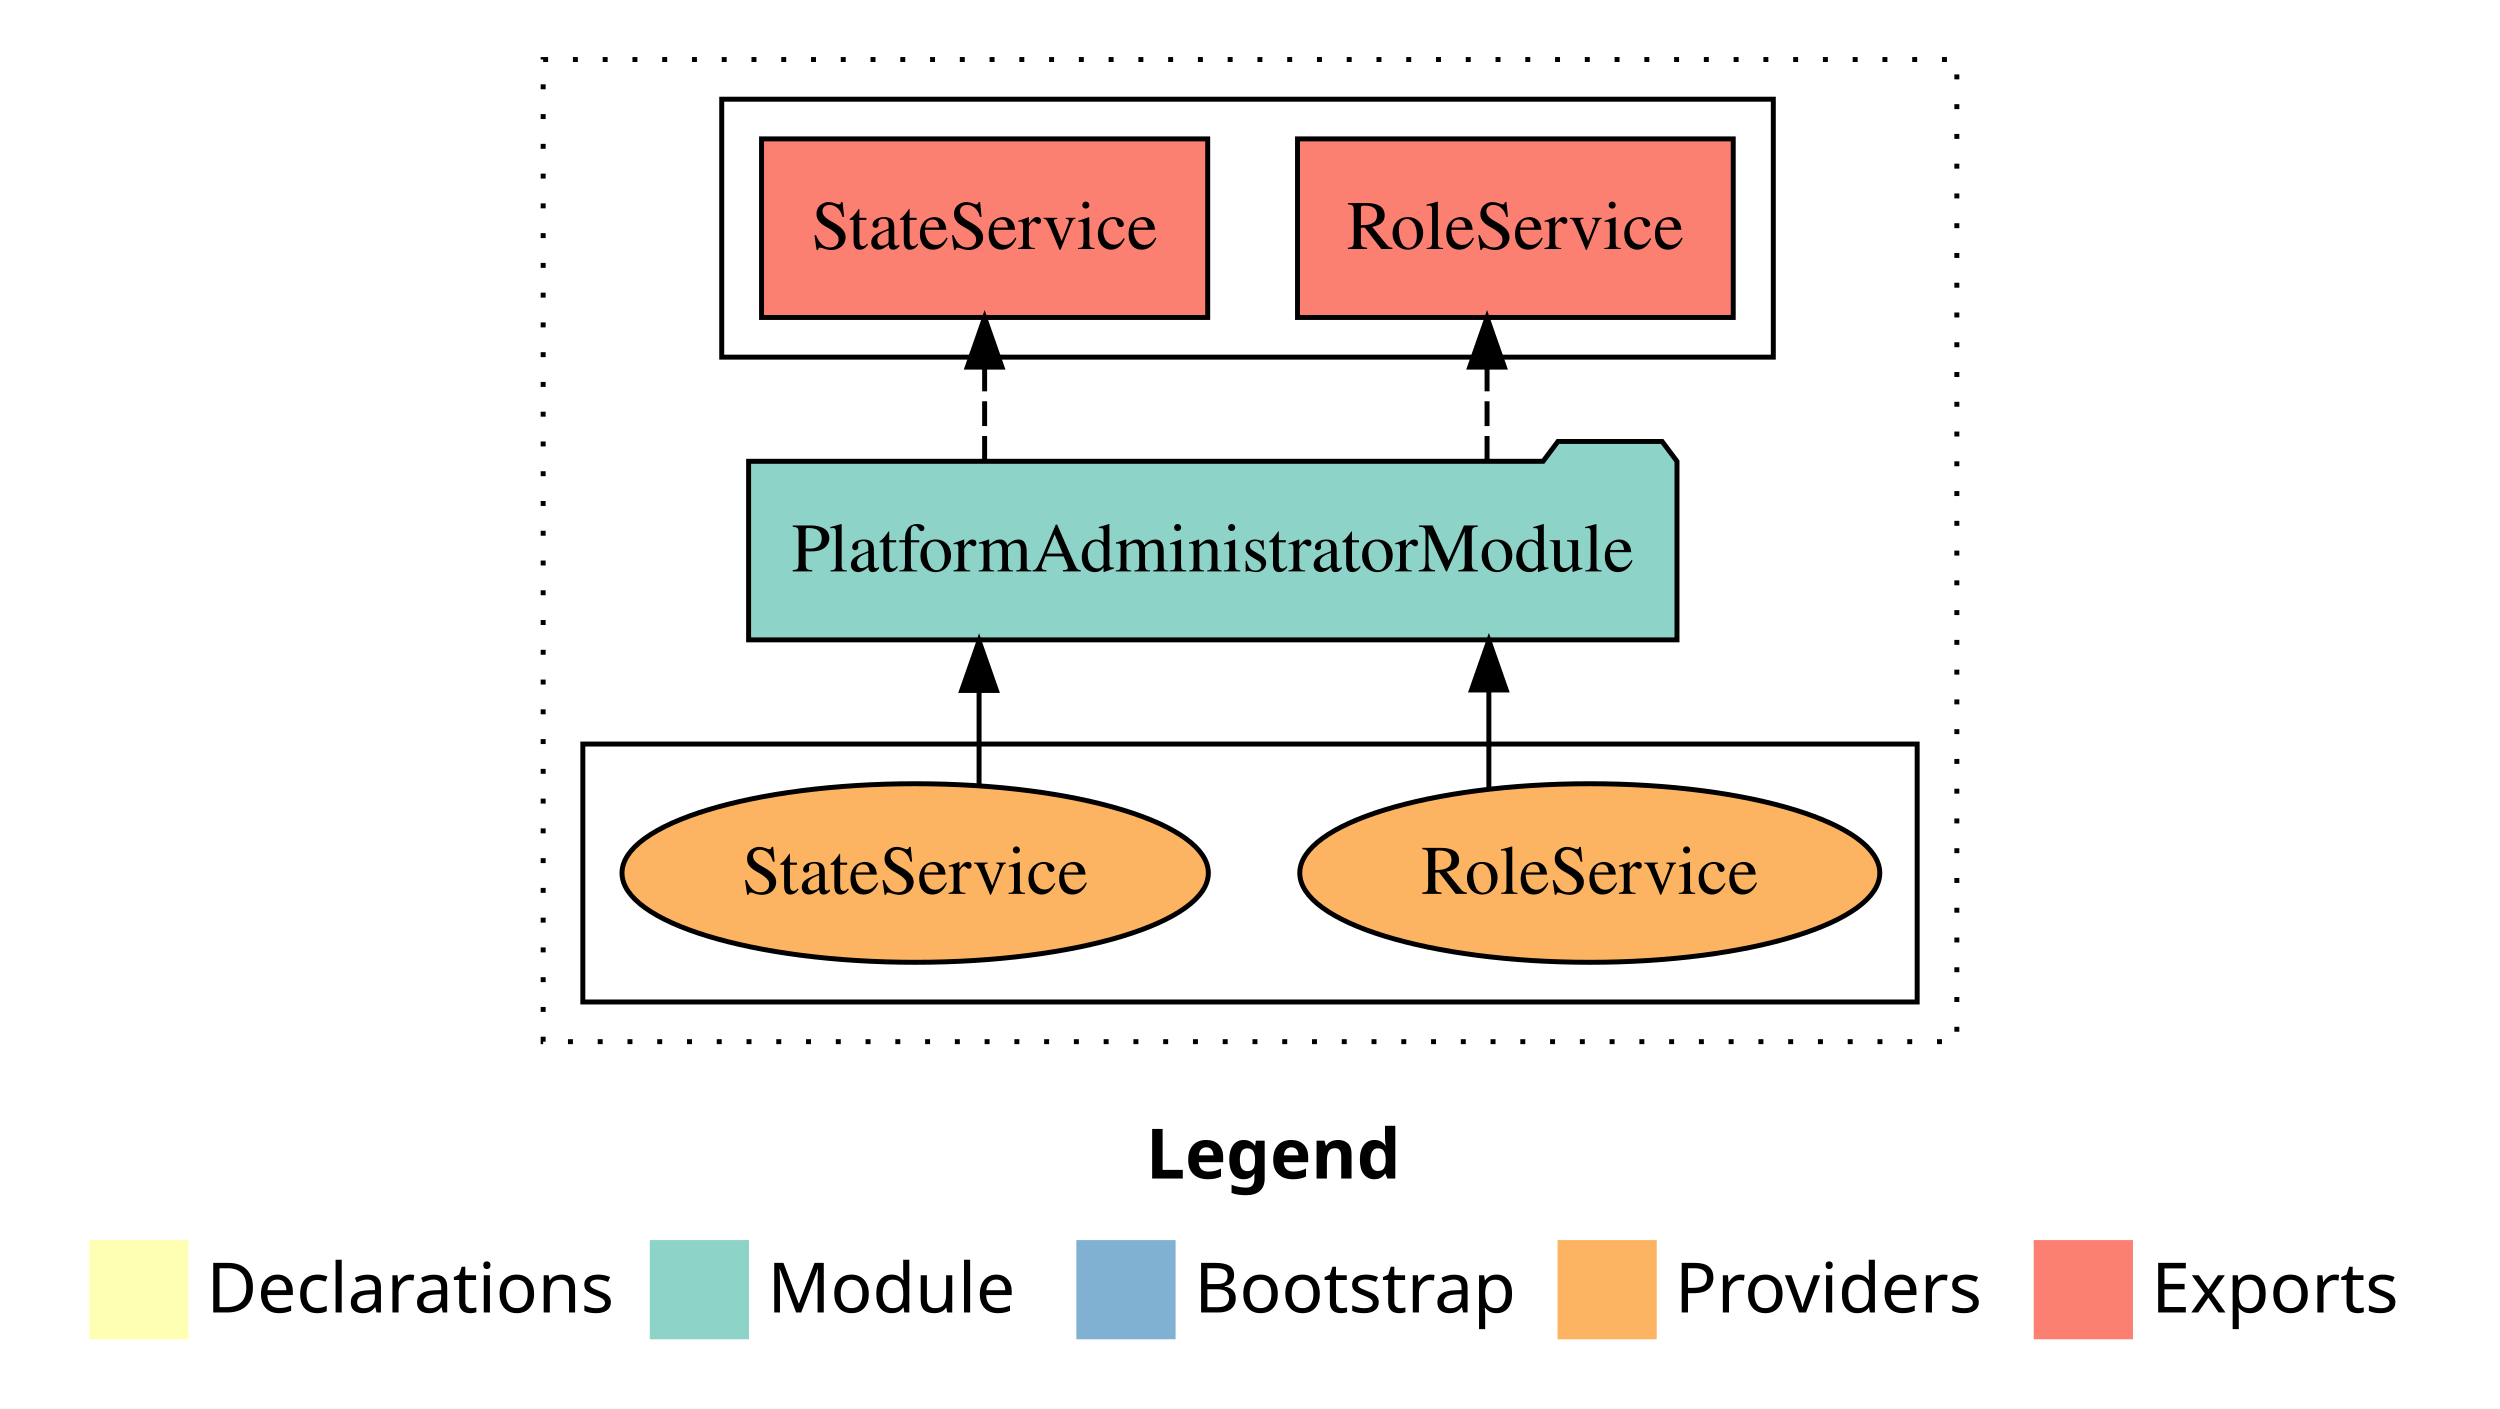
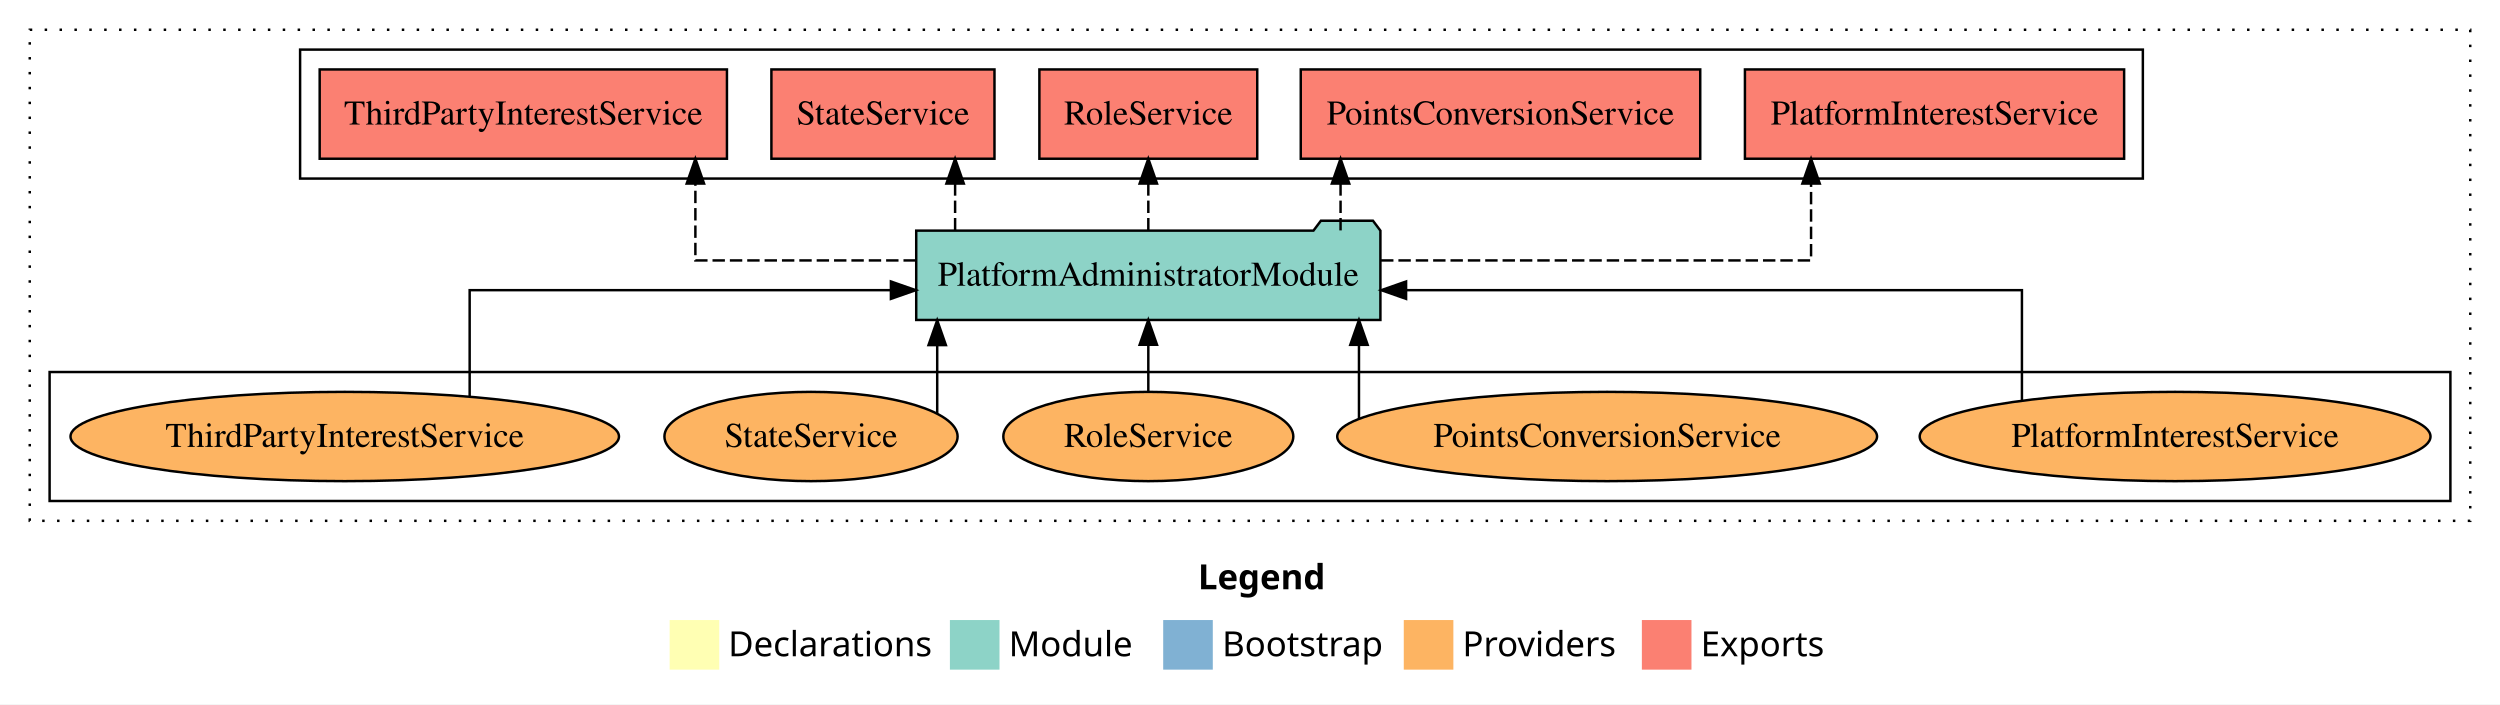
- <svg xmlns="http://www.w3.org/2000/svg" width="504pt" height="284pt" viewBox="0.00 0.00 504.00 284.00">
+ <svg xmlns="http://www.w3.org/2000/svg" width="1008pt" height="284pt" viewBox="0.00 0.00 1008.00 284.00">
  <g id="graph0" class="graph" transform="scale(1 1) rotate(0) translate(4 280)">
-     <polygon fill="#ffffff" stroke="transparent" points="-4,4 -4,-280 500,-280 500,4 -4,4" />
-     <text text-anchor="start" x="227.009" y="-42.4" font-family="sans-serif" font-weight="bold" font-size="14.00" fill="#000000">Legend</text>
-     <polygon fill="#ffffb3" stroke="transparent" points="14,-10 14,-30 34,-30 34,-10 14,-10" />
-     <text text-anchor="start" x="37.629" y="-15.4" font-family="sans-serif" font-size="14.00" fill="#000000">  Declarations</text>
-     <polygon fill="#8dd3c7" stroke="transparent" points="127,-10 127,-30 147,-30 147,-10 127,-10" />
-     <text text-anchor="start" x="150.725" y="-15.4" font-family="sans-serif" font-size="14.00" fill="#000000">  Module</text>
-     <polygon fill="#80b1d3" stroke="transparent" points="213,-10 213,-30 233,-30 233,-10 213,-10" />
-     <text text-anchor="start" x="236.781" y="-15.4" font-family="sans-serif" font-size="14.00" fill="#000000">  Bootstrap</text>
-     <polygon fill="#fdb462" stroke="transparent" points="310,-10 310,-30 330,-30 330,-10 310,-10" />
-     <text text-anchor="start" x="333.673" y="-15.4" font-family="sans-serif" font-size="14.00" fill="#000000">  Providers</text>
-     <polygon fill="#fb8072" stroke="transparent" points="406,-10 406,-30 426,-30 426,-10 406,-10" />
-     <text text-anchor="start" x="429.726" y="-15.4" font-family="sans-serif" font-size="14.00" fill="#000000">  Exports</text>
+     <polygon fill="#ffffff" stroke="transparent" points="-4,4 -4,-280 1004,-280 1004,4 -4,4" />
+     <text text-anchor="start" x="479.009" y="-42.4" font-family="sans-serif" font-weight="bold" font-size="14.00" fill="#000000">Legend</text>
+     <polygon fill="#ffffb3" stroke="transparent" points="266,-10 266,-30 286,-30 286,-10 266,-10" />
+     <text text-anchor="start" x="289.629" y="-15.4" font-family="sans-serif" font-size="14.00" fill="#000000">  Declarations</text>
+     <polygon fill="#8dd3c7" stroke="transparent" points="379,-10 379,-30 399,-30 399,-10 379,-10" />
+     <text text-anchor="start" x="402.725" y="-15.4" font-family="sans-serif" font-size="14.00" fill="#000000">  Module</text>
+     <polygon fill="#80b1d3" stroke="transparent" points="465,-10 465,-30 485,-30 485,-10 465,-10" />
+     <text text-anchor="start" x="488.781" y="-15.4" font-family="sans-serif" font-size="14.00" fill="#000000">  Bootstrap</text>
+     <polygon fill="#fdb462" stroke="transparent" points="562,-10 562,-30 582,-30 582,-10 562,-10" />
+     <text text-anchor="start" x="585.673" y="-15.4" font-family="sans-serif" font-size="14.00" fill="#000000">  Providers</text>
+     <polygon fill="#fb8072" stroke="transparent" points="658,-10 658,-30 678,-30 678,-10 658,-10" />
+     <text text-anchor="start" x="681.726" y="-15.4" font-family="sans-serif" font-size="14.00" fill="#000000">  Exports</text>
    <g id="clust1" class="cluster">
-       <polygon fill="none" stroke="#000000" stroke-dasharray="1,5" points="105.5,-70 105.5,-268 390.5,-268 390.5,-70 105.5,-70" />
+       <polygon fill="none" stroke="#000000" stroke-dasharray="1,5" points="8,-70 8,-268 992,-268 992,-70 8,-70" />
    </g>
    <g id="clust4" class="cluster">
-       <polygon fill="none" stroke="#000000" points="141.5,-208 141.5,-260 353.5,-260 353.5,-208 141.5,-208" />
+       <polygon fill="none" stroke="#000000" points="117,-208 117,-260 860,-260 860,-208 117,-208" />
    </g>
    <g id="clust6" class="cluster">
-       <polygon fill="none" stroke="#000000" points="113.5,-78 113.5,-130 382.5,-130 382.5,-78 113.5,-78" />
+       <polygon fill="none" stroke="#000000" points="16,-78 16,-130 984,-130 984,-78 16,-78" />
    </g>
    <g id="node1" class="node">
-       <polygon fill="#fb8072" stroke="#000000" points="345.419,-252 257.581,-252 257.581,-216 345.419,-216 345.419,-252" />
-       <text text-anchor="middle" x="301.5" y="-229.8" font-family="Times,serif" font-size="14.00" fill="#000000">RoleService </text>
+       <polygon fill="#fb8072" stroke="#000000" points="852.445,-252 699.555,-252 699.555,-216 852.445,-216 852.445,-252" />
+       <text text-anchor="middle" x="776" y="-229.8" font-family="Times,serif" font-size="14.00" fill="#000000">PlatformInterestService </text>
    </g>
    <g id="node2" class="node">
-       <polygon fill="#fb8072" stroke="#000000" points="239.472,-252 149.528,-252 149.528,-216 239.472,-216 239.472,-252" />
-       <text text-anchor="middle" x="194.5" y="-229.8" font-family="Times,serif" font-size="14.00" fill="#000000">StateService </text>
+       <polygon fill="#fb8072" stroke="#000000" points="681.533,-252 520.467,-252 520.467,-216 681.533,-216 681.533,-252" />
+       <text text-anchor="middle" x="601" y="-229.8" font-family="Times,serif" font-size="14.00" fill="#000000">PointsConversionService </text>
    </g>
    <g id="node3" class="node">
-       <polygon fill="#8dd3c7" stroke="#000000" points="334.08,-187 331.08,-191 310.08,-191 307.08,-187 146.92,-187 146.92,-151 334.08,-151 334.08,-187" />
-       <text text-anchor="middle" x="240.5" y="-164.8" font-family="Times,serif" font-size="14.00" fill="#000000">PlatformAdministratorModule</text>
+       <polygon fill="#fb8072" stroke="#000000" points="502.919,-252 415.081,-252 415.081,-216 502.919,-216 502.919,-252" />
+       <text text-anchor="middle" x="459" y="-229.8" font-family="Times,serif" font-size="14.00" fill="#000000">RoleService </text>
+     </g>
+     <g id="node4" class="node">
+       <polygon fill="#fb8072" stroke="#000000" points="396.972,-252 307.028,-252 307.028,-216 396.972,-216 396.972,-252" />
+       <text text-anchor="middle" x="352" y="-229.8" font-family="Times,serif" font-size="14.00" fill="#000000">StateService </text>
+     </g>
+     <g id="node5" class="node">
+       <polygon fill="#fb8072" stroke="#000000" points="289.106,-252 124.894,-252 124.894,-216 289.106,-216 289.106,-252" />
+       <text text-anchor="middle" x="207" y="-229.8" font-family="Times,serif" font-size="14.00" fill="#000000">ThirdPartyInterestService </text>
+     </g>
+     <g id="node6" class="node">
+       <polygon fill="#8dd3c7" stroke="#000000" points="552.58,-187 549.58,-191 528.58,-191 525.58,-187 365.42,-187 365.42,-151 552.58,-151 552.58,-187" />
+       <text text-anchor="middle" x="459" y="-164.8" font-family="Times,serif" font-size="14.00" fill="#000000">PlatformAdministratorModule</text>
    </g>
    <g id="edge1" class="edge">
-       <path fill="none" stroke="#000000" stroke-dasharray="5,2" d="M295.79,-187.106C295.79,-187.106 295.79,-205.991 295.79,-205.991" />
-       <polygon fill="#000000" stroke="#000000" points="292.29,-205.991 295.79,-215.991 299.29,-205.991 292.29,-205.991" />
+       <path fill="none" stroke="#000000" stroke-dasharray="5,2" d="M552.836,-175C629.833,-175 726.221,-175 726.221,-175 726.221,-175 726.221,-205.977 726.221,-205.977" />
+       <polygon fill="#000000" stroke="#000000" points="722.721,-205.977 726.221,-215.977 729.721,-205.977 722.721,-205.977" />
    </g>
    <g id="edge2" class="edge">
-       <path fill="none" stroke="#000000" stroke-dasharray="5,2" d="M194.5,-187.106C194.5,-187.106 194.5,-205.991 194.5,-205.991" />
-       <polygon fill="#000000" stroke="#000000" points="191,-205.991 194.5,-215.991 198,-205.991 191,-205.991" />
-     </g>
-     <g id="node4" class="node">
-       <ellipse fill="#fdb462" stroke="#000000" cx="316.5" cy="-104" rx="58.463" ry="18" />
-       <text text-anchor="middle" x="316.5" y="-99.8" font-family="Times,serif" font-size="14.00" fill="#000000">RoleService</text>
+       <path fill="none" stroke="#000000" stroke-dasharray="5,2" d="M536.512,-187.106C536.512,-187.106 536.512,-205.991 536.512,-205.991" />
+       <polygon fill="#000000" stroke="#000000" points="533.012,-205.991 536.512,-215.991 540.012,-205.991 533.012,-205.991" />
    </g>
    <g id="edge3" class="edge">
-       <path fill="none" stroke="#000000" d="M296.154,-121.078C296.154,-121.078 296.154,-140.899 296.154,-140.899" />
-       <polygon fill="#000000" stroke="#000000" points="292.655,-140.899 296.154,-150.899 299.655,-140.899 292.655,-140.899" />
-     </g>
-     <g id="node5" class="node">
-       <ellipse fill="#fdb462" stroke="#000000" cx="180.5" cy="-104" rx="59.103" ry="18" />
-       <text text-anchor="middle" x="180.5" y="-99.8" font-family="Times,serif" font-size="14.00" fill="#000000">StateService</text>
+       <path fill="none" stroke="#000000" stroke-dasharray="5,2" d="M459,-187.106C459,-187.106 459,-205.991 459,-205.991" />
+       <polygon fill="#000000" stroke="#000000" points="455.5,-205.991 459,-215.991 462.5,-205.991 455.5,-205.991" />
    </g>
    <g id="edge4" class="edge">
-       <path fill="none" stroke="#000000" d="M193.381,-121.761C193.381,-121.761 193.381,-140.807 193.381,-140.807" />
-       <polygon fill="#000000" stroke="#000000" points="189.881,-140.807 193.381,-150.807 196.881,-140.808 189.881,-140.807" />
+       <path fill="none" stroke="#000000" stroke-dasharray="5,2" d="M381.098,-187.106C381.098,-187.106 381.098,-205.991 381.098,-205.991" />
+       <polygon fill="#000000" stroke="#000000" points="377.598,-205.991 381.098,-215.991 384.598,-205.991 377.598,-205.991" />
+     </g>
+     <g id="edge5" class="edge">
+       <path fill="none" stroke="#000000" stroke-dasharray="5,2" d="M365.281,-175C320.441,-175 276.376,-175 276.376,-175 276.376,-175 276.376,-205.977 276.376,-205.977" />
+       <polygon fill="#000000" stroke="#000000" points="272.876,-205.977 276.376,-215.977 279.876,-205.977 272.876,-205.977" />
+     </g>
+     <g id="node7" class="node">
+       <ellipse fill="#fdb462" stroke="#000000" cx="873" cy="-104" rx="102.978" ry="18" />
+       <text text-anchor="middle" x="873" y="-99.8" font-family="Times,serif" font-size="14.00" fill="#000000">PlatformInterestService</text>
+     </g>
+     <g id="edge6" class="edge">
+       <path fill="none" stroke="#000000" d="M811.242,-118.584C811.242,-136.056 811.242,-163 811.242,-163 811.242,-163 562.932,-163 562.932,-163" />
+       <polygon fill="#000000" stroke="#000000" points="562.932,-159.5 552.932,-163 562.932,-166.5 562.932,-159.5" />
+     </g>
+     <g id="node8" class="node">
+       <ellipse fill="#fdb462" stroke="#000000" cx="644" cy="-104" rx="108.827" ry="18" />
+       <text text-anchor="middle" x="644" y="-99.8" font-family="Times,serif" font-size="14.00" fill="#000000">PointsConversionService</text>
+     </g>
+     <g id="edge7" class="edge">
+       <path fill="none" stroke="#000000" d="M543.938,-111.204C543.938,-111.204 543.938,-140.959 543.938,-140.959" />
+       <polygon fill="#000000" stroke="#000000" points="540.438,-140.959 543.938,-150.959 547.438,-140.959 540.438,-140.959" />
+     </g>
+     <g id="node9" class="node">
+       <ellipse fill="#fdb462" stroke="#000000" cx="459" cy="-104" rx="58.463" ry="18" />
+       <text text-anchor="middle" x="459" y="-99.8" font-family="Times,serif" font-size="14.00" fill="#000000">RoleService</text>
+     </g>
+     <g id="edge8" class="edge">
+       <path fill="none" stroke="#000000" d="M459,-122.106C459,-122.106 459,-140.991 459,-140.991" />
+       <polygon fill="#000000" stroke="#000000" points="455.5,-140.991 459,-150.991 462.5,-140.991 455.5,-140.991" />
+     </g>
+     <g id="node10" class="node">
+       <ellipse fill="#fdb462" stroke="#000000" cx="323" cy="-104" rx="59.103" ry="18" />
+       <text text-anchor="middle" x="323" y="-99.8" font-family="Times,serif" font-size="14.00" fill="#000000">StateService</text>
+     </g>
+     <g id="edge9" class="edge">
+       <path fill="none" stroke="#000000" d="M373.88,-113.313C373.88,-113.313 373.88,-140.852 373.88,-140.852" />
+       <polygon fill="#000000" stroke="#000000" points="370.381,-140.852 373.88,-150.852 377.381,-140.852 370.381,-140.852" />
+     </g>
+     <g id="node11" class="node">
+       <ellipse fill="#fdb462" stroke="#000000" cx="135" cy="-104" rx="110.567" ry="18" />
+       <text text-anchor="middle" x="135" y="-99.8" font-family="Times,serif" font-size="14.00" fill="#000000">ThirdPartyInterestService</text>
+     </g>
+     <g id="edge10" class="edge">
+       <path fill="none" stroke="#000000" d="M185.365,-120.122C185.365,-137.591 185.365,-163 185.365,-163 185.365,-163 355.213,-163 355.213,-163" />
+       <polygon fill="#000000" stroke="#000000" points="355.213,-166.5 365.213,-163 355.213,-159.5 355.213,-166.5" />
    </g>
  </g>
</svg>
